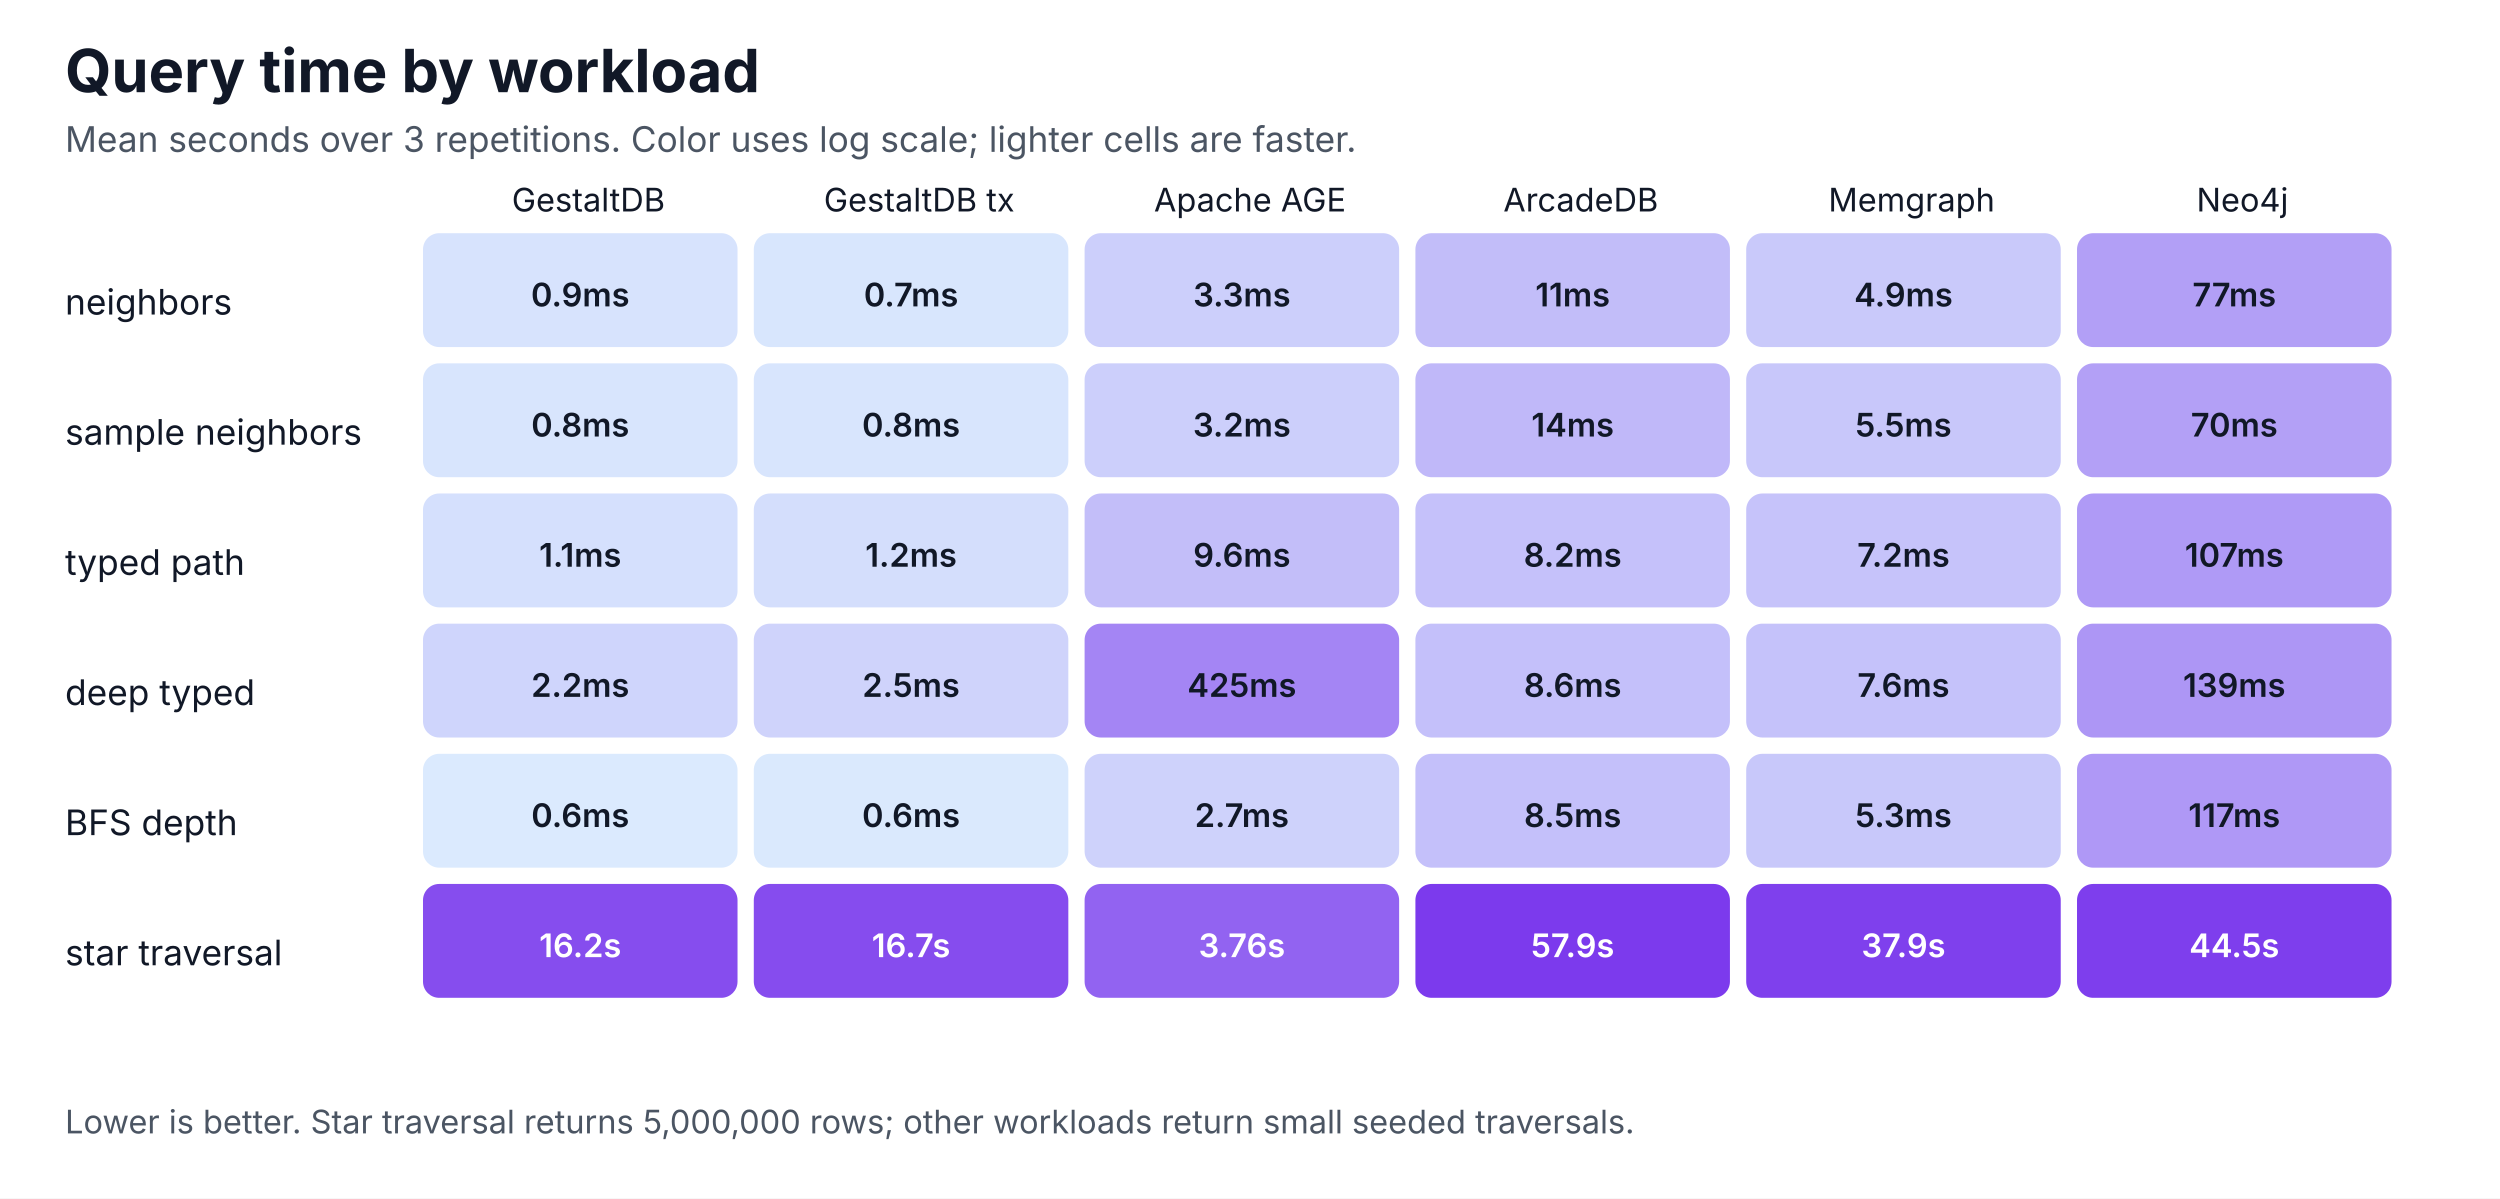
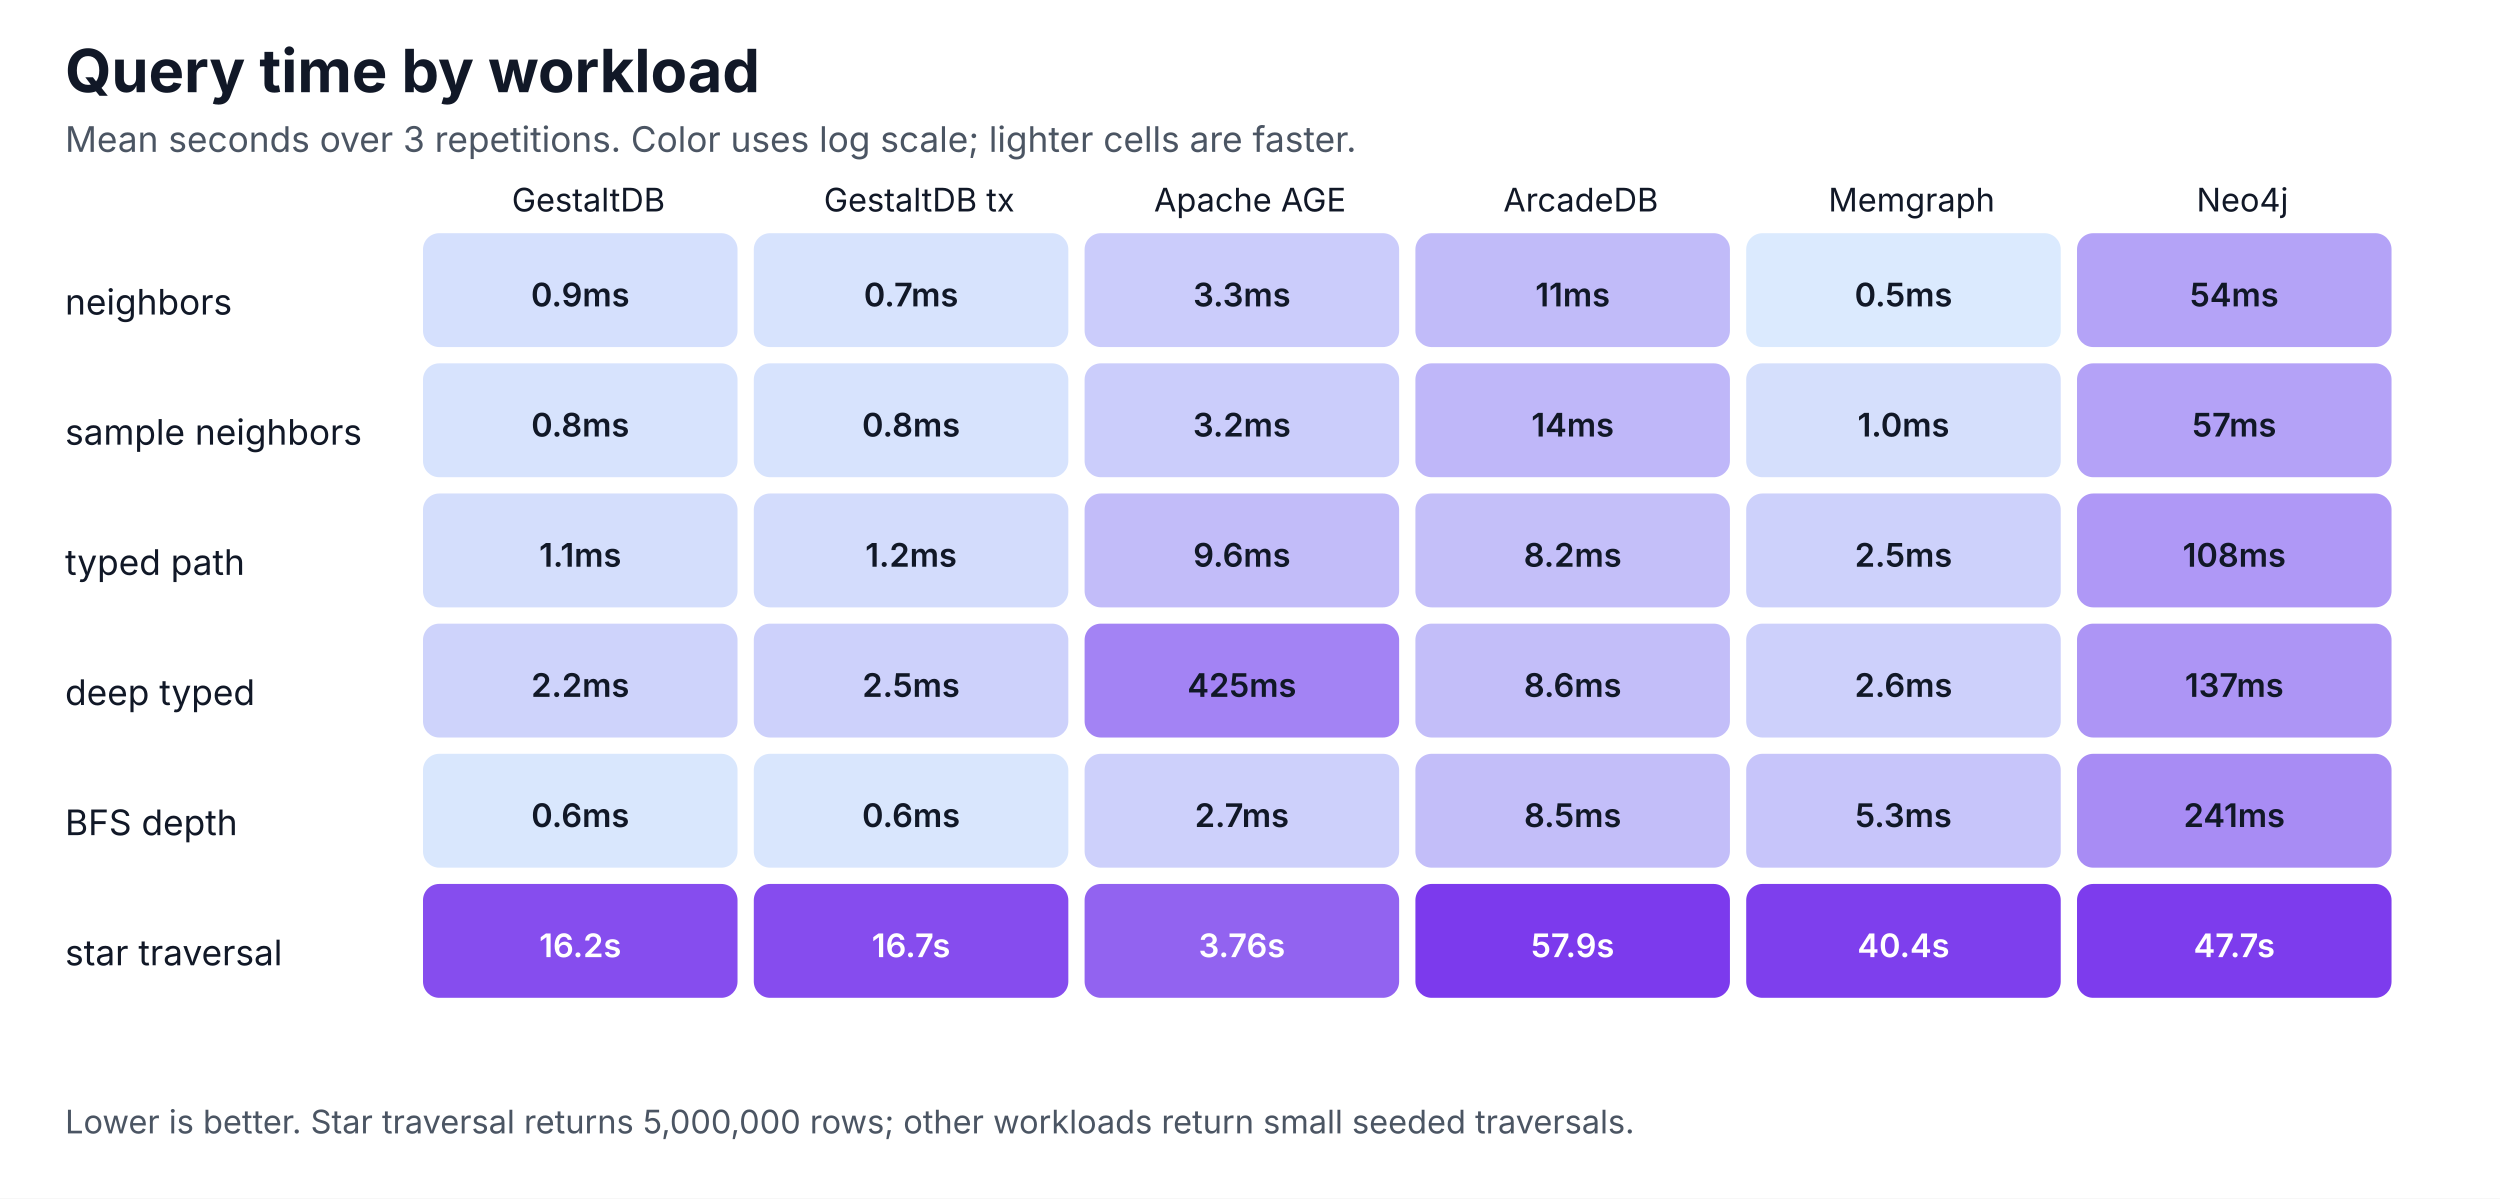
<svg xmlns="http://www.w3.org/2000/svg" width="922" height="442" viewBox="0 0 922 442" role="img" aria-labelledby="title desc">
  <rect width="100%" height="100%" fill="#ffffff" />
  <text x="24" y="34" font-family="Inter, Arial, sans-serif" font-size="22" font-weight="700" fill="#111827">Query time by workload</text>
  <text x="24" y="56" font-family="Inter, Arial, sans-serif" font-size="13" fill="#4b5563">Mean seconds over 3 repetitions. Color uses log scale; lighter cells are faster.</text>
  <text x="217.0" y="78" text-anchor="middle" font-family="Inter, Arial, sans-serif" font-size="12" fill="#111827">GestaltDB</text>
  <text x="339.0" y="78" text-anchor="middle" font-family="Inter, Arial, sans-serif" font-size="12" fill="#111827">GestaltDB tx</text>
  <text x="461.0" y="78" text-anchor="middle" font-family="Inter, Arial, sans-serif" font-size="12" fill="#111827">Apache AGE</text>
  <text x="583.0" y="78" text-anchor="middle" font-family="Inter, Arial, sans-serif" font-size="12" fill="#111827">ArcadeDB</text>
  <text x="705.0" y="78" text-anchor="middle" font-family="Inter, Arial, sans-serif" font-size="12" fill="#111827">Memgraph</text>
  <text x="827.0" y="78" text-anchor="middle" font-family="Inter, Arial, sans-serif" font-size="12" fill="#111827">Neo4j</text>
  <text x="24" y="116" font-family="Inter, Arial, sans-serif" font-size="13" fill="#111827">neighbors</text>
-   <rect x="156" y="86" width="116" height="42" rx="6" fill="#d7e3fd" />
+   <rect x="156" y="86" width="116" height="42" rx="6" fill="#d5e0fd" />
  <text x="214.0" y="113" text-anchor="middle" font-family="Inter, Arial, sans-serif" font-size="12" font-weight="600" fill="#111827">0.9ms</text>
-   <rect x="278" y="86" width="116" height="42" rx="6" fill="#d8e6fd" />
+   <rect x="278" y="86" width="116" height="42" rx="6" fill="#d7e3fd" />
  <text x="336.0" y="113" text-anchor="middle" font-family="Inter, Arial, sans-serif" font-size="12" font-weight="600" fill="#111827">0.7ms</text>
-   <rect x="400" y="86" width="116" height="42" rx="6" fill="#cccffb" />
+   <rect x="400" y="86" width="116" height="42" rx="6" fill="#cbccfb" />
  <text x="458.0" y="113" text-anchor="middle" font-family="Inter, Arial, sans-serif" font-size="12" font-weight="600" fill="#111827">3.3ms</text>
-   <rect x="522" y="86" width="116" height="42" rx="6" fill="#c2bdf9" />
+   <rect x="522" y="86" width="116" height="42" rx="6" fill="#c1bbf9" />
  <text x="580.0" y="113" text-anchor="middle" font-family="Inter, Arial, sans-serif" font-size="12" font-weight="600" fill="#111827">11ms</text>
-   <rect x="644" y="86" width="116" height="42" rx="6" fill="#c9c9fa" />
-   <text x="702.0" y="113" text-anchor="middle" font-family="Inter, Arial, sans-serif" font-size="12" font-weight="600" fill="#111827">4.9ms</text>
-   <rect x="766" y="86" width="116" height="42" rx="6" fill="#b29ff6" />
-   <text x="824.0" y="113" text-anchor="middle" font-family="Inter, Arial, sans-serif" font-size="12" font-weight="600" fill="#111827">77ms</text>
+   <rect x="644" y="86" width="116" height="42" rx="6" fill="#dbeafe" />
+   <text x="702.0" y="113" text-anchor="middle" font-family="Inter, Arial, sans-serif" font-size="12" font-weight="600" fill="#111827">0.5ms</text>
+   <rect x="766" y="86" width="116" height="42" rx="6" fill="#b4a3f7" />
+   <text x="824.0" y="113" text-anchor="middle" font-family="Inter, Arial, sans-serif" font-size="12" font-weight="600" fill="#111827">54ms</text>
  <text x="24" y="164" font-family="Inter, Arial, sans-serif" font-size="13" fill="#111827">sample neighbors</text>
-   <rect x="156" y="134" width="116" height="42" rx="6" fill="#d8e5fd" />
+   <rect x="156" y="134" width="116" height="42" rx="6" fill="#d7e3fd" />
  <text x="214.0" y="161" text-anchor="middle" font-family="Inter, Arial, sans-serif" font-size="12" font-weight="600" fill="#111827">0.8ms</text>
-   <rect x="278" y="134" width="116" height="42" rx="6" fill="#d8e5fd" />
+   <rect x="278" y="134" width="116" height="42" rx="6" fill="#d7e3fd" />
  <text x="336.0" y="161" text-anchor="middle" font-family="Inter, Arial, sans-serif" font-size="12" font-weight="600" fill="#111827">0.8ms</text>
-   <rect x="400" y="134" width="116" height="42" rx="6" fill="#cccffb" />
+   <rect x="400" y="134" width="116" height="42" rx="6" fill="#cbcdfb" />
  <text x="458.0" y="161" text-anchor="middle" font-family="Inter, Arial, sans-serif" font-size="12" font-weight="600" fill="#111827">3.2ms</text>
-   <rect x="522" y="134" width="116" height="42" rx="6" fill="#c0b8f9" />
+   <rect x="522" y="134" width="116" height="42" rx="6" fill="#bfb7f9" />
  <text x="580.0" y="161" text-anchor="middle" font-family="Inter, Arial, sans-serif" font-size="12" font-weight="600" fill="#111827">14ms</text>
-   <rect x="644" y="134" width="116" height="42" rx="6" fill="#c8c7fa" />
-   <text x="702.0" y="161" text-anchor="middle" font-family="Inter, Arial, sans-serif" font-size="12" font-weight="600" fill="#111827">5.5ms</text>
-   <rect x="766" y="134" width="116" height="42" rx="6" fill="#b3a0f6" />
-   <text x="824.0" y="161" text-anchor="middle" font-family="Inter, Arial, sans-serif" font-size="12" font-weight="600" fill="#111827">70ms</text>
+   <rect x="644" y="134" width="116" height="42" rx="6" fill="#d5dffc" />
+   <text x="702.0" y="161" text-anchor="middle" font-family="Inter, Arial, sans-serif" font-size="12" font-weight="600" fill="#111827">1.0ms</text>
+   <rect x="766" y="134" width="116" height="42" rx="6" fill="#b4a2f7" />
+   <text x="824.0" y="161" text-anchor="middle" font-family="Inter, Arial, sans-serif" font-size="12" font-weight="600" fill="#111827">57ms</text>
  <text x="24" y="212" font-family="Inter, Arial, sans-serif" font-size="13" fill="#111827">typed path</text>
-   <rect x="156" y="182" width="116" height="42" rx="6" fill="#d5e0fd" />
+   <rect x="156" y="182" width="116" height="42" rx="6" fill="#d4defc" />
  <text x="214.0" y="209" text-anchor="middle" font-family="Inter, Arial, sans-serif" font-size="12" font-weight="600" fill="#111827">1.1ms</text>
-   <rect x="278" y="182" width="116" height="42" rx="6" fill="#d4defc" />
+   <rect x="278" y="182" width="116" height="42" rx="6" fill="#d3dcfc" />
  <text x="336.0" y="209" text-anchor="middle" font-family="Inter, Arial, sans-serif" font-size="12" font-weight="600" fill="#111827">1.2ms</text>
-   <rect x="400" y="182" width="116" height="42" rx="6" fill="#c3bef9" />
+   <rect x="400" y="182" width="116" height="42" rx="6" fill="#c2bcf9" />
  <text x="458.0" y="209" text-anchor="middle" font-family="Inter, Arial, sans-serif" font-size="12" font-weight="600" fill="#111827">9.6ms</text>
-   <rect x="522" y="182" width="116" height="42" rx="6" fill="#c5c1fa" />
+   <rect x="522" y="182" width="116" height="42" rx="6" fill="#c4bff9" />
  <text x="580.0" y="209" text-anchor="middle" font-family="Inter, Arial, sans-serif" font-size="12" font-weight="600" fill="#111827">8.2ms</text>
-   <rect x="644" y="182" width="116" height="42" rx="6" fill="#c6c3fa" />
-   <text x="702.0" y="209" text-anchor="middle" font-family="Inter, Arial, sans-serif" font-size="12" font-weight="600" fill="#111827">7.2ms</text>
-   <rect x="766" y="182" width="116" height="42" rx="6" fill="#af9af6" />
-   <text x="824.0" y="209" text-anchor="middle" font-family="Inter, Arial, sans-serif" font-size="12" font-weight="600" fill="#111827">107ms</text>
+   <rect x="644" y="182" width="116" height="42" rx="6" fill="#cdd1fb" />
+   <text x="702.0" y="209" text-anchor="middle" font-family="Inter, Arial, sans-serif" font-size="12" font-weight="600" fill="#111827">2.5ms</text>
+   <rect x="766" y="182" width="116" height="42" rx="6" fill="#af98f6" />
+   <text x="824.0" y="209" text-anchor="middle" font-family="Inter, Arial, sans-serif" font-size="12" font-weight="600" fill="#111827">108ms</text>
  <text x="24" y="260" font-family="Inter, Arial, sans-serif" font-size="13" fill="#111827">deep typed</text>
-   <rect x="156" y="230" width="116" height="42" rx="6" fill="#cfd5fc" />
+   <rect x="156" y="230" width="116" height="42" rx="6" fill="#ced3fb" />
  <text x="214.0" y="257" text-anchor="middle" font-family="Inter, Arial, sans-serif" font-size="12" font-weight="600" fill="#111827">2.2ms</text>
-   <rect x="278" y="230" width="116" height="42" rx="6" fill="#cfd3fb" />
+   <rect x="278" y="230" width="116" height="42" rx="6" fill="#cdd1fb" />
  <text x="336.0" y="257" text-anchor="middle" font-family="Inter, Arial, sans-serif" font-size="12" font-weight="600" fill="#111827">2.5ms</text>
-   <rect x="400" y="230" width="116" height="42" rx="6" fill="#a485f4" />
+   <rect x="400" y="230" width="116" height="42" rx="6" fill="#a383f4" />
  <text x="458.0" y="257" text-anchor="middle" font-family="Inter, Arial, sans-serif" font-size="12" font-weight="600" fill="#111827">425ms</text>
-   <rect x="522" y="230" width="116" height="42" rx="6" fill="#c4c0fa" />
+   <rect x="522" y="230" width="116" height="42" rx="6" fill="#c3bef9" />
  <text x="580.0" y="257" text-anchor="middle" font-family="Inter, Arial, sans-serif" font-size="12" font-weight="600" fill="#111827">8.6ms</text>
-   <rect x="644" y="230" width="116" height="42" rx="6" fill="#c5c2fa" />
-   <text x="702.0" y="257" text-anchor="middle" font-family="Inter, Arial, sans-serif" font-size="12" font-weight="600" fill="#111827">7.6ms</text>
-   <rect x="766" y="230" width="116" height="42" rx="6" fill="#ad96f5" />
-   <text x="824.0" y="257" text-anchor="middle" font-family="Inter, Arial, sans-serif" font-size="12" font-weight="600" fill="#111827">139ms</text>
+   <rect x="644" y="230" width="116" height="42" rx="6" fill="#cdd0fb" />
+   <text x="702.0" y="257" text-anchor="middle" font-family="Inter, Arial, sans-serif" font-size="12" font-weight="600" fill="#111827">2.6ms</text>
+   <rect x="766" y="230" width="116" height="42" rx="6" fill="#ad95f5" />
+   <text x="824.0" y="257" text-anchor="middle" font-family="Inter, Arial, sans-serif" font-size="12" font-weight="600" fill="#111827">137ms</text>
  <text x="24" y="308" font-family="Inter, Arial, sans-serif" font-size="13" fill="#111827">BFS depth</text>
-   <rect x="156" y="278" width="116" height="42" rx="6" fill="#dbeafe" />
+   <rect x="156" y="278" width="116" height="42" rx="6" fill="#d9e7fd" />
  <text x="214.0" y="305" text-anchor="middle" font-family="Inter, Arial, sans-serif" font-size="12" font-weight="600" fill="#111827">0.6ms</text>
-   <rect x="278" y="278" width="116" height="42" rx="6" fill="#dae9fd" />
+   <rect x="278" y="278" width="116" height="42" rx="6" fill="#d9e6fd" />
  <text x="336.0" y="305" text-anchor="middle" font-family="Inter, Arial, sans-serif" font-size="12" font-weight="600" fill="#111827">0.6ms</text>
-   <rect x="400" y="278" width="116" height="42" rx="6" fill="#ced2fb" />
+   <rect x="400" y="278" width="116" height="42" rx="6" fill="#cdd0fb" />
  <text x="458.0" y="305" text-anchor="middle" font-family="Inter, Arial, sans-serif" font-size="12" font-weight="600" fill="#111827">2.7ms</text>
-   <rect x="522" y="278" width="116" height="42" rx="6" fill="#c4c0fa" />
+   <rect x="522" y="278" width="116" height="42" rx="6" fill="#c3bef9" />
  <text x="580.0" y="305" text-anchor="middle" font-family="Inter, Arial, sans-serif" font-size="12" font-weight="600" fill="#111827">8.5ms</text>
-   <rect x="644" y="278" width="116" height="42" rx="6" fill="#c8c8fa" />
+   <rect x="644" y="278" width="116" height="42" rx="6" fill="#c7c5fa" />
  <text x="702.0" y="305" text-anchor="middle" font-family="Inter, Arial, sans-serif" font-size="12" font-weight="600" fill="#111827">5.3ms</text>
-   <rect x="766" y="278" width="116" height="42" rx="6" fill="#af98f6" />
-   <text x="824.0" y="305" text-anchor="middle" font-family="Inter, Arial, sans-serif" font-size="12" font-weight="600" fill="#111827">117ms</text>
+   <rect x="766" y="278" width="116" height="42" rx="6" fill="#a88cf4" />
+   <text x="824.0" y="305" text-anchor="middle" font-family="Inter, Arial, sans-serif" font-size="12" font-weight="600" fill="#111827">241ms</text>
  <text x="24" y="356" font-family="Inter, Arial, sans-serif" font-size="13" fill="#111827">star traversal</text>
  <rect x="156" y="326" width="116" height="42" rx="6" fill="#864dee" />
  <text x="214.0" y="353" text-anchor="middle" font-family="Inter, Arial, sans-serif" font-size="12" font-weight="600" fill="#ffffff">16.2s</text>
  <rect x="278" y="326" width="116" height="42" rx="6" fill="#864cee" />
  <text x="336.0" y="353" text-anchor="middle" font-family="Inter, Arial, sans-serif" font-size="12" font-weight="600" fill="#ffffff">16.7s</text>
-   <rect x="400" y="326" width="116" height="42" rx="6" fill="#9263f1" />
+   <rect x="400" y="326" width="116" height="42" rx="6" fill="#9263f0" />
  <text x="458.0" y="353" text-anchor="middle" font-family="Inter, Arial, sans-serif" font-size="12" font-weight="600" fill="#ffffff">3.76s</text>
  <rect x="522" y="326" width="116" height="42" rx="6" fill="#7c3aed" />
  <text x="580.0" y="353" text-anchor="middle" font-family="Inter, Arial, sans-serif" font-size="12" font-weight="600" fill="#ffffff">57.9s</text>
-   <rect x="644" y="326" width="116" height="42" rx="6" fill="#7f40ed" />
-   <text x="702.0" y="353" text-anchor="middle" font-family="Inter, Arial, sans-serif" font-size="12" font-weight="600" fill="#ffffff">37.9s</text>
-   <rect x="766" y="326" width="116" height="42" rx="6" fill="#7e3eed" />
-   <text x="824.0" y="353" text-anchor="middle" font-family="Inter, Arial, sans-serif" font-size="12" font-weight="600" fill="#ffffff">44.5s</text>
+   <rect x="644" y="326" width="116" height="42" rx="6" fill="#7e3fed" />
+   <text x="702.0" y="353" text-anchor="middle" font-family="Inter, Arial, sans-serif" font-size="12" font-weight="600" fill="#ffffff">40.4s</text>
+   <rect x="766" y="326" width="116" height="42" rx="6" fill="#7d3ced" />
+   <text x="824.0" y="353" text-anchor="middle" font-family="Inter, Arial, sans-serif" font-size="12" font-weight="600" fill="#ffffff">47.7s</text>
  <text x="24" y="418" font-family="Inter, Arial, sans-serif" font-size="12" fill="#4b5563">Lower is better. Star traversal returns 5,000,000 rows; other workloads return small seeded traversals.</text>
</svg>
